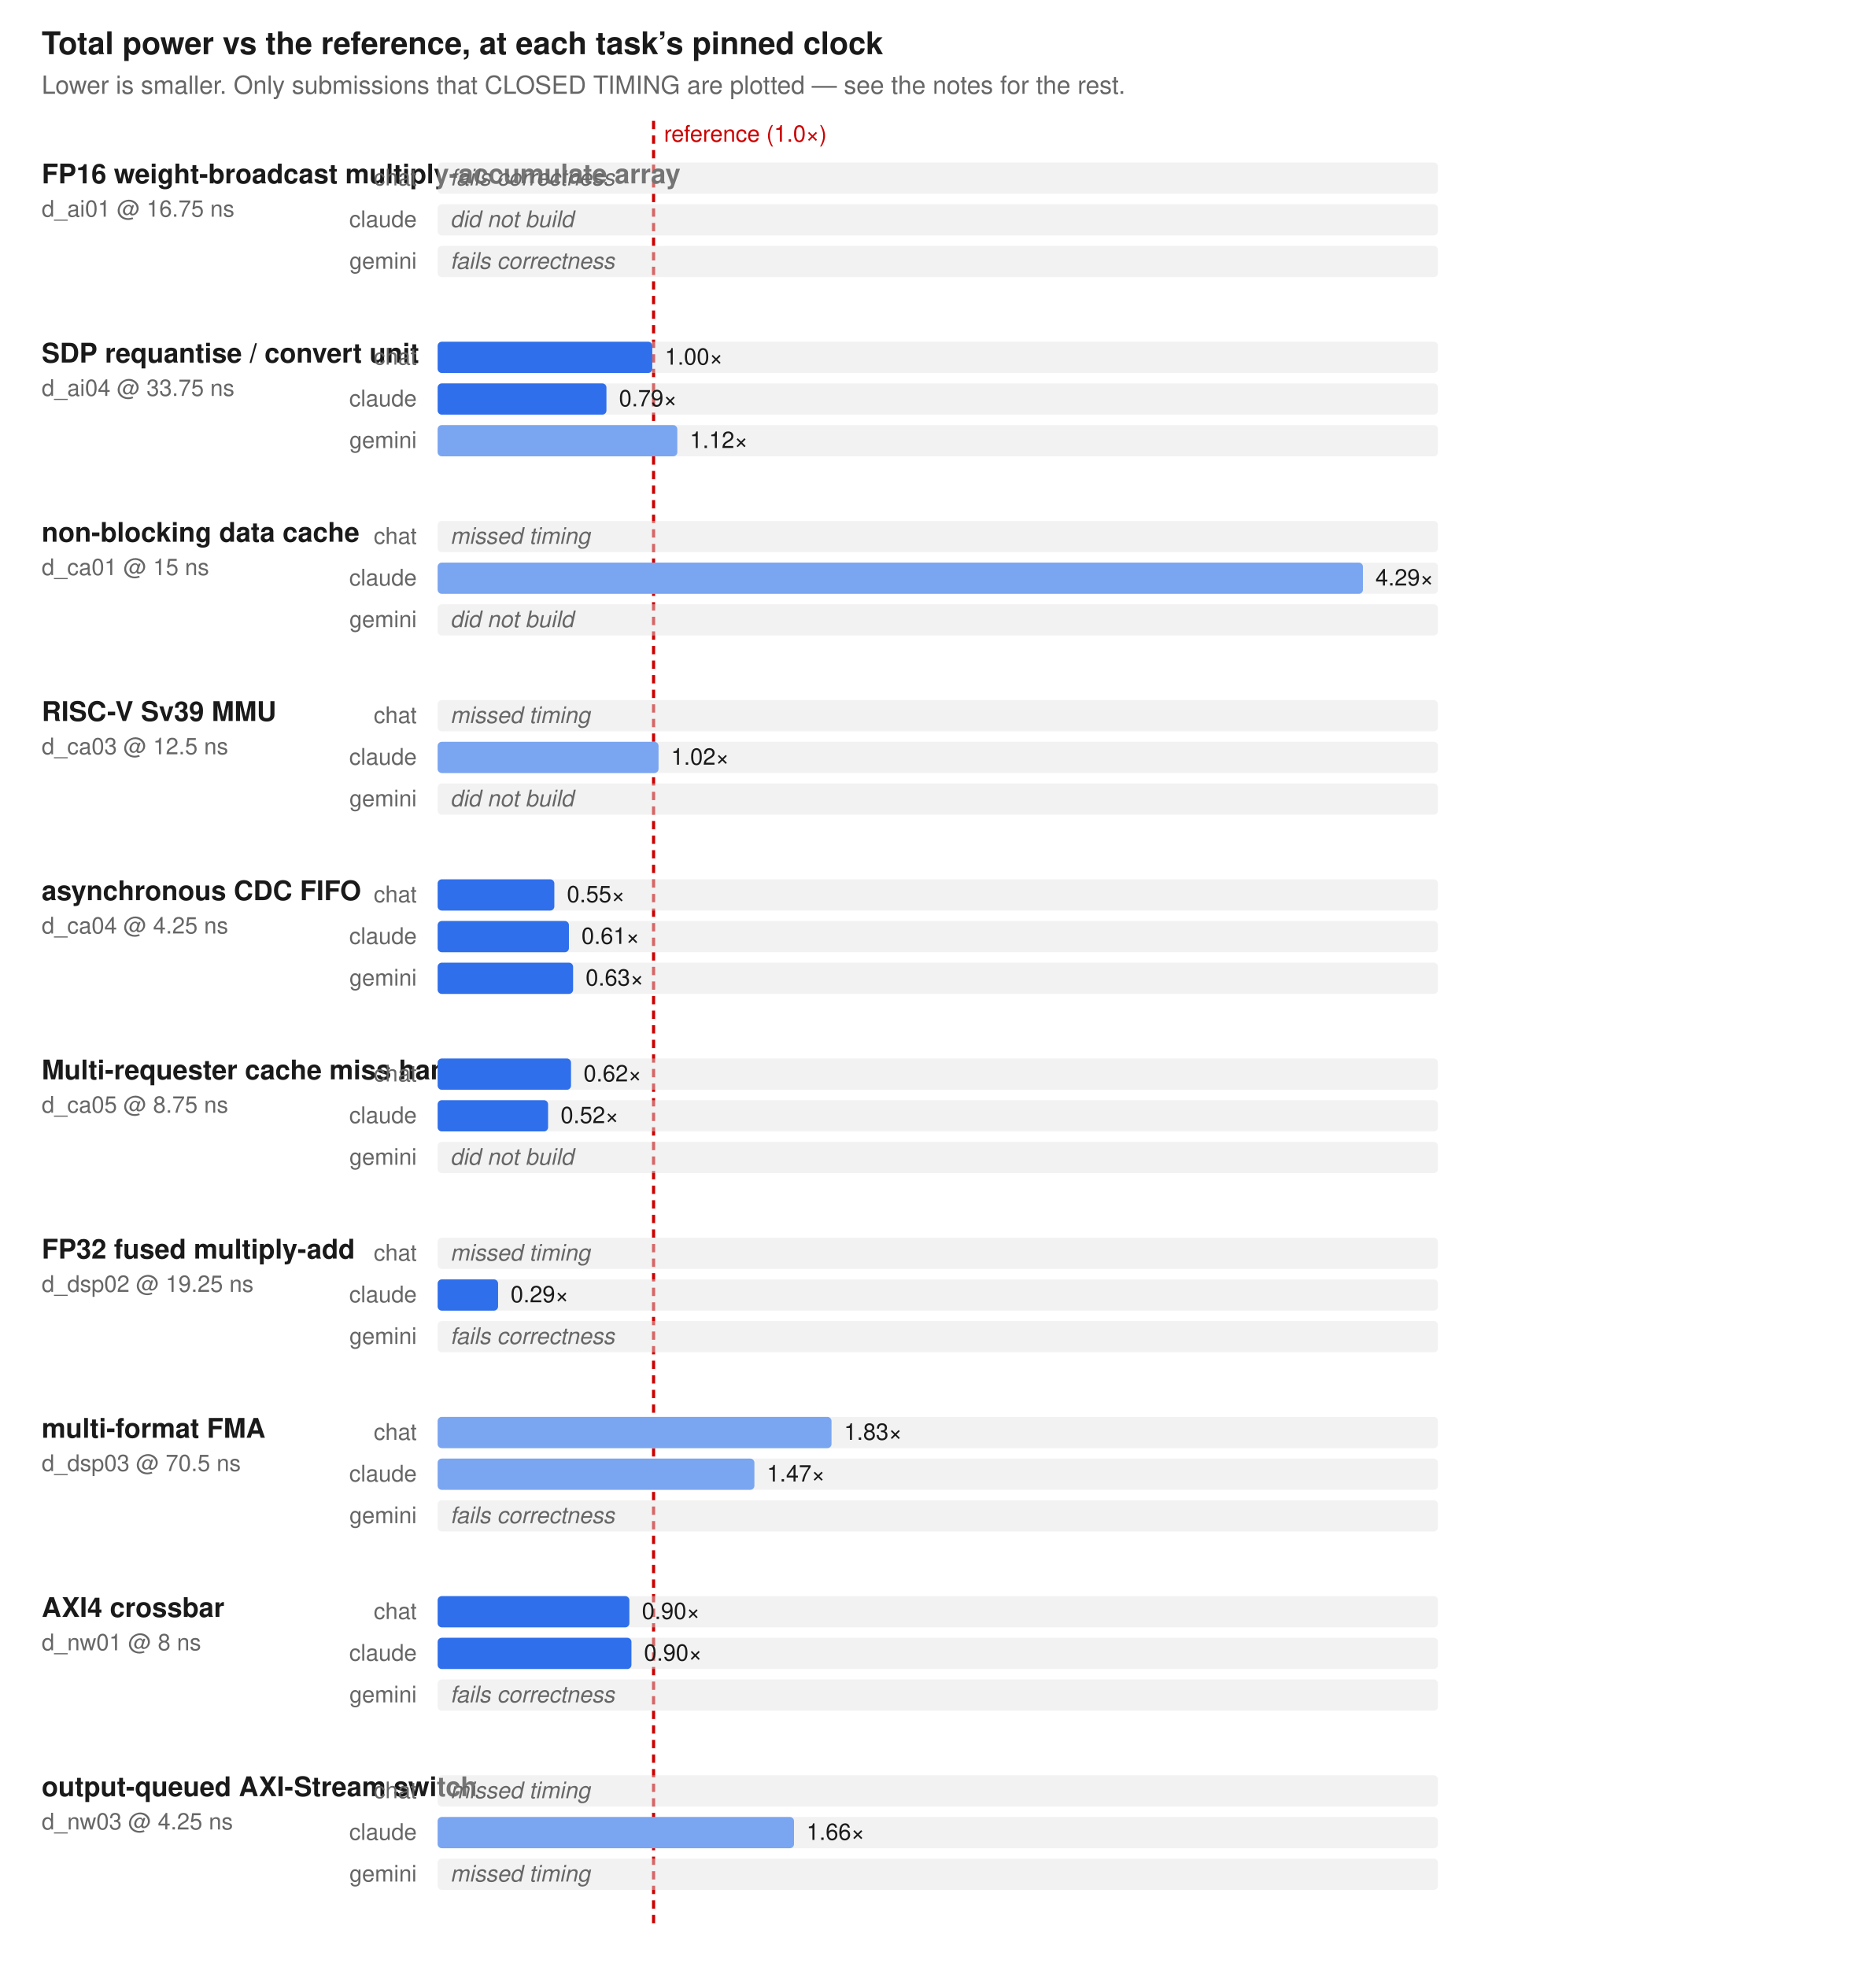
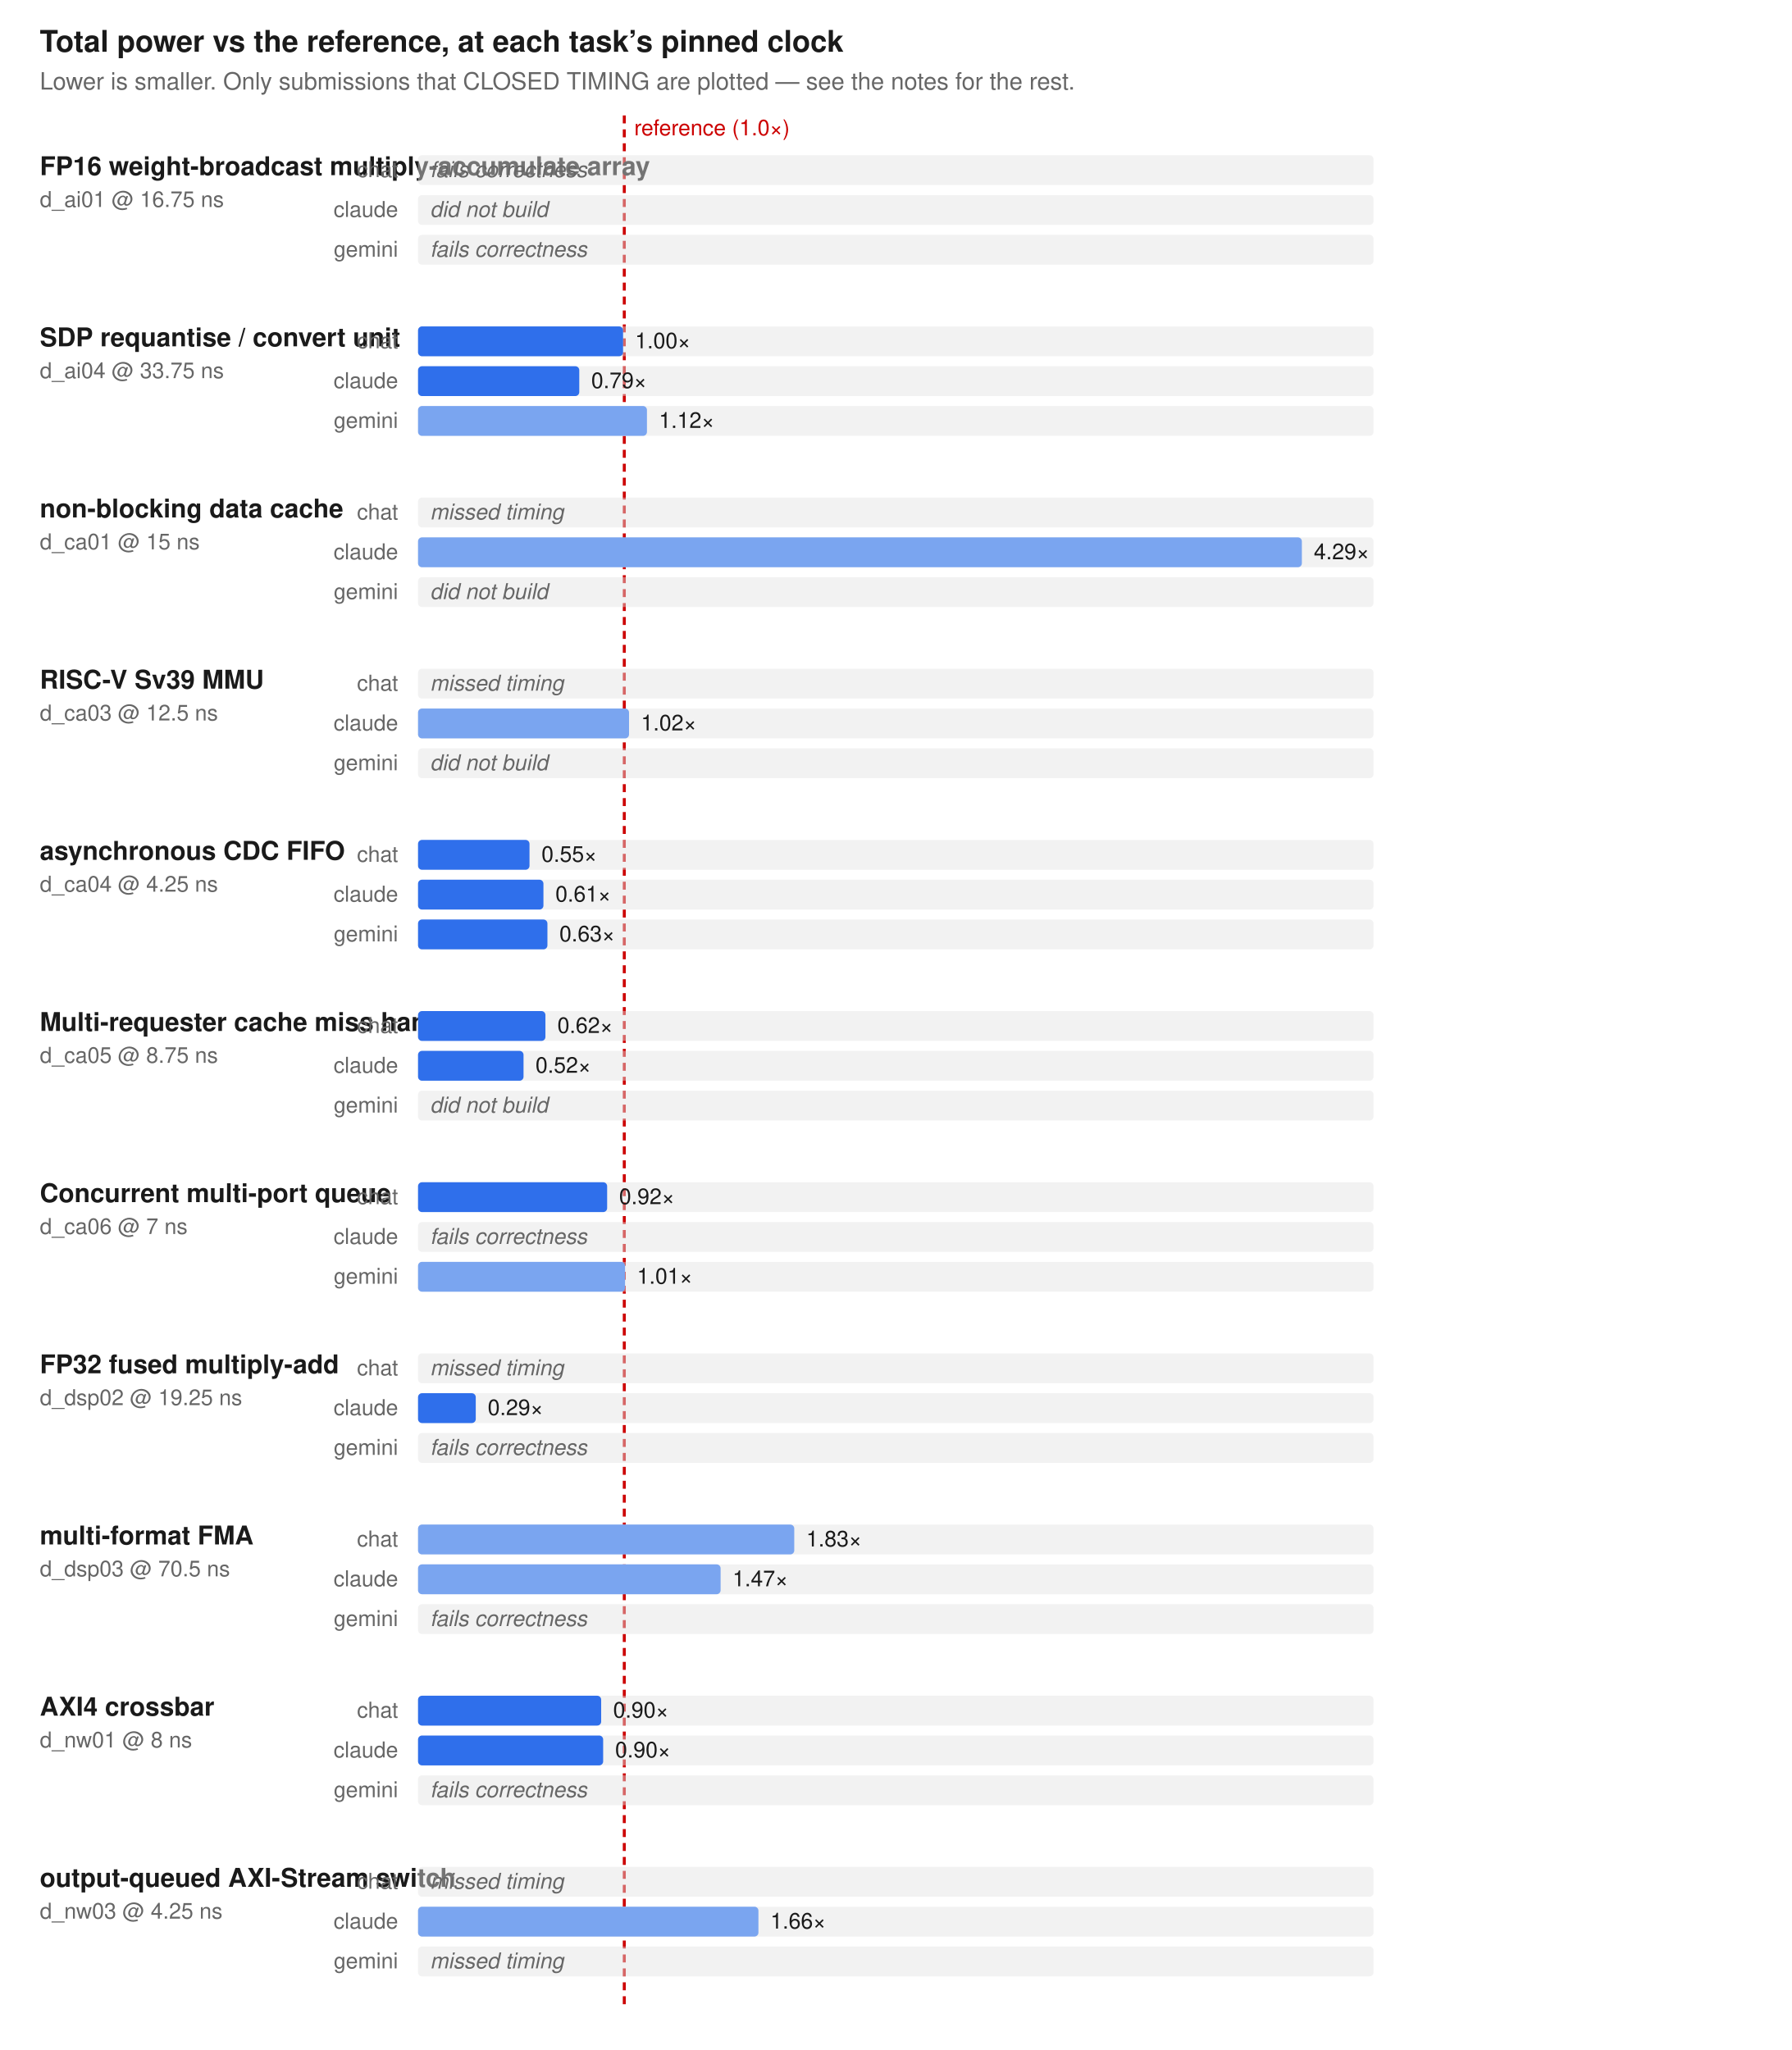
- <svg xmlns="http://www.w3.org/2000/svg" viewBox="0 0 900 944" font-family="-apple-system,BlinkMacSystemFont,Segoe UI,Helvetica,Arial,sans-serif">
-   <rect width="900" height="944" fill="none" />
+ <svg xmlns="http://www.w3.org/2000/svg" viewBox="0 0 900 1030" font-family="-apple-system,BlinkMacSystemFont,Segoe UI,Helvetica,Arial,sans-serif">
+   <rect width="900" height="1030" fill="none" />
  <text x="20" y="26" fill="#1a1a1a" font-size="15" font-weight="600">Total power vs the reference, at each task’s pinned clock</text>
  <text x="20" y="45" fill="#666" font-size="12">Lower is smaller. Only submissions that CLOSED TIMING are plotted — see the notes for the rest.</text>
-   <line x1="313.613" y1="58" x2="313.613" y2="924" stroke="#c00" stroke-width="1.5" stroke-dasharray="4 3" />
+   <line x1="313.613" y1="58" x2="313.613" y2="1010" stroke="#c00" stroke-width="1.5" stroke-dasharray="4 3" />
  <text x="318.613" y="68" fill="#c00" font-size="11">reference (1.0×)</text>
  <text x="20" y="88" fill="#1a1a1a" font-size="13" font-weight="600">FP16 weight-broadcast multiply-accumulate array</text>
  <text x="20" y="104" fill="#666" font-size="11">d_ai01 @ 16.75 ns</text>
  <text x="200" y="89" fill="#666" font-size="11" text-anchor="end">chat</text>
  <rect x="210" y="78" width="480" height="15" rx="2" fill="#e3e3e3" opacity="0.45" />
  <text x="216" y="89" fill="#666" font-size="11" font-style="italic">fails correctness</text>
  <text x="200" y="109" fill="#666" font-size="11" text-anchor="end">claude</text>
  <rect x="210" y="98" width="480" height="15" rx="2" fill="#e3e3e3" opacity="0.45" />
  <text x="216" y="109" fill="#666" font-size="11" font-style="italic">did not build</text>
  <text x="200" y="129" fill="#666" font-size="11" text-anchor="end">gemini</text>
  <rect x="210" y="118" width="480" height="15" rx="2" fill="#e3e3e3" opacity="0.45" />
  <text x="216" y="129" fill="#666" font-size="11" font-style="italic">fails correctness</text>
  <text x="20" y="174" fill="#1a1a1a" font-size="13" font-weight="600">SDP requantise / convert unit</text>
  <text x="20" y="190" fill="#666" font-size="11">d_ai04 @ 33.75 ns</text>
  <text x="200" y="175" fill="#666" font-size="11" text-anchor="end">chat</text>
  <rect x="210" y="164" width="480" height="15" rx="2" fill="#e3e3e3" opacity="0.45" />
  <rect x="210" y="164" width="103" height="15" rx="2" fill="#2f6feb" />
  <text x="319" y="175" fill="#1a1a1a" font-size="11">1.00×</text>
  <text x="200" y="195" fill="#666" font-size="11" text-anchor="end">claude</text>
  <rect x="210" y="184" width="480" height="15" rx="2" fill="#e3e3e3" opacity="0.45" />
  <rect x="210" y="184" width="81" height="15" rx="2" fill="#2f6feb" />
  <text x="297" y="195" fill="#1a1a1a" font-size="11">0.79×</text>
  <text x="200" y="215" fill="#666" font-size="11" text-anchor="end">gemini</text>
  <rect x="210" y="204" width="480" height="15" rx="2" fill="#e3e3e3" opacity="0.45" />
  <rect x="210" y="204" width="115" height="15" rx="2" fill="#7aa5f0" />
  <text x="331" y="215" fill="#1a1a1a" font-size="11">1.12×</text>
  <text x="20" y="260" fill="#1a1a1a" font-size="13" font-weight="600">non-blocking data cache</text>
  <text x="20" y="276" fill="#666" font-size="11">d_ca01 @ 15 ns</text>
  <text x="200" y="261" fill="#666" font-size="11" text-anchor="end">chat</text>
  <rect x="210" y="250" width="480" height="15" rx="2" fill="#e3e3e3" opacity="0.45" />
  <text x="216" y="261" fill="#666" font-size="11" font-style="italic">missed timing</text>
  <text x="200" y="281" fill="#666" font-size="11" text-anchor="end">claude</text>
  <rect x="210" y="270" width="480" height="15" rx="2" fill="#e3e3e3" opacity="0.45" />
  <rect x="210" y="270" width="444" height="15" rx="2" fill="#7aa5f0" />
  <text x="660" y="281" fill="#1a1a1a" font-size="11">4.29×</text>
  <text x="200" y="301" fill="#666" font-size="11" text-anchor="end">gemini</text>
  <rect x="210" y="290" width="480" height="15" rx="2" fill="#e3e3e3" opacity="0.45" />
  <text x="216" y="301" fill="#666" font-size="11" font-style="italic">did not build</text>
  <text x="20" y="346" fill="#1a1a1a" font-size="13" font-weight="600">RISC-V Sv39 MMU</text>
  <text x="20" y="362" fill="#666" font-size="11">d_ca03 @ 12.5 ns</text>
  <text x="200" y="347" fill="#666" font-size="11" text-anchor="end">chat</text>
  <rect x="210" y="336" width="480" height="15" rx="2" fill="#e3e3e3" opacity="0.45" />
  <text x="216" y="347" fill="#666" font-size="11" font-style="italic">missed timing</text>
  <text x="200" y="367" fill="#666" font-size="11" text-anchor="end">claude</text>
  <rect x="210" y="356" width="480" height="15" rx="2" fill="#e3e3e3" opacity="0.45" />
  <rect x="210" y="356" width="106" height="15" rx="2" fill="#7aa5f0" />
  <text x="322" y="367" fill="#1a1a1a" font-size="11">1.02×</text>
  <text x="200" y="387" fill="#666" font-size="11" text-anchor="end">gemini</text>
  <rect x="210" y="376" width="480" height="15" rx="2" fill="#e3e3e3" opacity="0.45" />
  <text x="216" y="387" fill="#666" font-size="11" font-style="italic">did not build</text>
  <text x="20" y="432" fill="#1a1a1a" font-size="13" font-weight="600">asynchronous CDC FIFO</text>
  <text x="20" y="448" fill="#666" font-size="11">d_ca04 @ 4.25 ns</text>
  <text x="200" y="433" fill="#666" font-size="11" text-anchor="end">chat</text>
  <rect x="210" y="422" width="480" height="15" rx="2" fill="#e3e3e3" opacity="0.45" />
  <rect x="210" y="422" width="56" height="15" rx="2" fill="#2f6feb" />
  <text x="272" y="433" fill="#1a1a1a" font-size="11">0.55×</text>
  <text x="200" y="453" fill="#666" font-size="11" text-anchor="end">claude</text>
  <rect x="210" y="442" width="480" height="15" rx="2" fill="#e3e3e3" opacity="0.45" />
  <rect x="210" y="442" width="63" height="15" rx="2" fill="#2f6feb" />
  <text x="279" y="453" fill="#1a1a1a" font-size="11">0.61×</text>
  <text x="200" y="473" fill="#666" font-size="11" text-anchor="end">gemini</text>
  <rect x="210" y="462" width="480" height="15" rx="2" fill="#e3e3e3" opacity="0.45" />
  <rect x="210" y="462" width="65" height="15" rx="2" fill="#2f6feb" />
  <text x="281" y="473" fill="#1a1a1a" font-size="11">0.63×</text>
  <text x="20" y="518" fill="#1a1a1a" font-size="13" font-weight="600">Multi-requester cache miss handler</text>
  <text x="20" y="534" fill="#666" font-size="11">d_ca05 @ 8.75 ns</text>
  <text x="200" y="519" fill="#666" font-size="11" text-anchor="end">chat</text>
  <rect x="210" y="508" width="480" height="15" rx="2" fill="#e3e3e3" opacity="0.45" />
  <rect x="210" y="508" width="64" height="15" rx="2" fill="#2f6feb" />
  <text x="280" y="519" fill="#1a1a1a" font-size="11">0.62×</text>
  <text x="200" y="539" fill="#666" font-size="11" text-anchor="end">claude</text>
  <rect x="210" y="528" width="480" height="15" rx="2" fill="#e3e3e3" opacity="0.45" />
  <rect x="210" y="528" width="53" height="15" rx="2" fill="#2f6feb" />
  <text x="269" y="539" fill="#1a1a1a" font-size="11">0.52×</text>
  <text x="200" y="559" fill="#666" font-size="11" text-anchor="end">gemini</text>
  <rect x="210" y="548" width="480" height="15" rx="2" fill="#e3e3e3" opacity="0.45" />
  <text x="216" y="559" fill="#666" font-size="11" font-style="italic">did not build</text>
-   <text x="20" y="604" fill="#1a1a1a" font-size="13" font-weight="600">FP32 fused multiply-add</text>
-   <text x="20" y="620" fill="#666" font-size="11">d_dsp02 @ 19.25 ns</text>
+   <text x="20" y="604" fill="#1a1a1a" font-size="13" font-weight="600">Concurrent multi-port queue</text>
+   <text x="20" y="620" fill="#666" font-size="11">d_ca06 @ 7 ns</text>
  <text x="200" y="605" fill="#666" font-size="11" text-anchor="end">chat</text>
  <rect x="210" y="594" width="480" height="15" rx="2" fill="#e3e3e3" opacity="0.45" />
-   <text x="216" y="605" fill="#666" font-size="11" font-style="italic">missed timing</text>
+   <rect x="210" y="594" width="95" height="15" rx="2" fill="#2f6feb" />
+   <text x="311" y="605" fill="#1a1a1a" font-size="11">0.92×</text>
  <text x="200" y="625" fill="#666" font-size="11" text-anchor="end">claude</text>
  <rect x="210" y="614" width="480" height="15" rx="2" fill="#e3e3e3" opacity="0.45" />
-   <rect x="210" y="614" width="29" height="15" rx="2" fill="#2f6feb" />
-   <text x="245" y="625" fill="#1a1a1a" font-size="11">0.29×</text>
+   <text x="216" y="625" fill="#666" font-size="11" font-style="italic">fails correctness</text>
  <text x="200" y="645" fill="#666" font-size="11" text-anchor="end">gemini</text>
  <rect x="210" y="634" width="480" height="15" rx="2" fill="#e3e3e3" opacity="0.45" />
-   <text x="216" y="645" fill="#666" font-size="11" font-style="italic">fails correctness</text>
-   <text x="20" y="690" fill="#1a1a1a" font-size="13" font-weight="600">multi-format FMA</text>
-   <text x="20" y="706" fill="#666" font-size="11">d_dsp03 @ 70.5 ns</text>
+   <rect x="210" y="634" width="104" height="15" rx="2" fill="#7aa5f0" />
+   <text x="320" y="645" fill="#1a1a1a" font-size="11">1.01×</text>
+   <text x="20" y="690" fill="#1a1a1a" font-size="13" font-weight="600">FP32 fused multiply-add</text>
+   <text x="20" y="706" fill="#666" font-size="11">d_dsp02 @ 19.25 ns</text>
  <text x="200" y="691" fill="#666" font-size="11" text-anchor="end">chat</text>
  <rect x="210" y="680" width="480" height="15" rx="2" fill="#e3e3e3" opacity="0.45" />
-   <rect x="210" y="680" width="189" height="15" rx="2" fill="#7aa5f0" />
-   <text x="405" y="691" fill="#1a1a1a" font-size="11">1.83×</text>
+   <text x="216" y="691" fill="#666" font-size="11" font-style="italic">missed timing</text>
  <text x="200" y="711" fill="#666" font-size="11" text-anchor="end">claude</text>
  <rect x="210" y="700" width="480" height="15" rx="2" fill="#e3e3e3" opacity="0.45" />
-   <rect x="210" y="700" width="152" height="15" rx="2" fill="#7aa5f0" />
-   <text x="368" y="711" fill="#1a1a1a" font-size="11">1.47×</text>
+   <rect x="210" y="700" width="29" height="15" rx="2" fill="#2f6feb" />
+   <text x="245" y="711" fill="#1a1a1a" font-size="11">0.29×</text>
  <text x="200" y="731" fill="#666" font-size="11" text-anchor="end">gemini</text>
  <rect x="210" y="720" width="480" height="15" rx="2" fill="#e3e3e3" opacity="0.45" />
  <text x="216" y="731" fill="#666" font-size="11" font-style="italic">fails correctness</text>
-   <text x="20" y="776" fill="#1a1a1a" font-size="13" font-weight="600">AXI4 crossbar</text>
-   <text x="20" y="792" fill="#666" font-size="11">d_nw01 @ 8 ns</text>
+   <text x="20" y="776" fill="#1a1a1a" font-size="13" font-weight="600">multi-format FMA</text>
+   <text x="20" y="792" fill="#666" font-size="11">d_dsp03 @ 70.5 ns</text>
  <text x="200" y="777" fill="#666" font-size="11" text-anchor="end">chat</text>
  <rect x="210" y="766" width="480" height="15" rx="2" fill="#e3e3e3" opacity="0.45" />
-   <rect x="210" y="766" width="92" height="15" rx="2" fill="#2f6feb" />
-   <text x="308" y="777" fill="#1a1a1a" font-size="11">0.90×</text>
+   <rect x="210" y="766" width="189" height="15" rx="2" fill="#7aa5f0" />
+   <text x="405" y="777" fill="#1a1a1a" font-size="11">1.83×</text>
  <text x="200" y="797" fill="#666" font-size="11" text-anchor="end">claude</text>
  <rect x="210" y="786" width="480" height="15" rx="2" fill="#e3e3e3" opacity="0.45" />
-   <rect x="210" y="786" width="93" height="15" rx="2" fill="#2f6feb" />
-   <text x="309" y="797" fill="#1a1a1a" font-size="11">0.90×</text>
+   <rect x="210" y="786" width="152" height="15" rx="2" fill="#7aa5f0" />
+   <text x="368" y="797" fill="#1a1a1a" font-size="11">1.47×</text>
  <text x="200" y="817" fill="#666" font-size="11" text-anchor="end">gemini</text>
  <rect x="210" y="806" width="480" height="15" rx="2" fill="#e3e3e3" opacity="0.45" />
  <text x="216" y="817" fill="#666" font-size="11" font-style="italic">fails correctness</text>
-   <text x="20" y="862" fill="#1a1a1a" font-size="13" font-weight="600">output-queued AXI-Stream switch</text>
-   <text x="20" y="878" fill="#666" font-size="11">d_nw03 @ 4.25 ns</text>
+   <text x="20" y="862" fill="#1a1a1a" font-size="13" font-weight="600">AXI4 crossbar</text>
+   <text x="20" y="878" fill="#666" font-size="11">d_nw01 @ 8 ns</text>
  <text x="200" y="863" fill="#666" font-size="11" text-anchor="end">chat</text>
  <rect x="210" y="852" width="480" height="15" rx="2" fill="#e3e3e3" opacity="0.45" />
-   <text x="216" y="863" fill="#666" font-size="11" font-style="italic">missed timing</text>
+   <rect x="210" y="852" width="92" height="15" rx="2" fill="#2f6feb" />
+   <text x="308" y="863" fill="#1a1a1a" font-size="11">0.90×</text>
  <text x="200" y="883" fill="#666" font-size="11" text-anchor="end">claude</text>
  <rect x="210" y="872" width="480" height="15" rx="2" fill="#e3e3e3" opacity="0.45" />
-   <rect x="210" y="872" width="171" height="15" rx="2" fill="#7aa5f0" />
-   <text x="387" y="883" fill="#1a1a1a" font-size="11">1.66×</text>
+   <rect x="210" y="872" width="93" height="15" rx="2" fill="#2f6feb" />
+   <text x="309" y="883" fill="#1a1a1a" font-size="11">0.90×</text>
  <text x="200" y="903" fill="#666" font-size="11" text-anchor="end">gemini</text>
  <rect x="210" y="892" width="480" height="15" rx="2" fill="#e3e3e3" opacity="0.45" />
-   <text x="216" y="903" fill="#666" font-size="11" font-style="italic">missed timing</text>
+   <text x="216" y="903" fill="#666" font-size="11" font-style="italic">fails correctness</text>
+   <text x="20" y="948" fill="#1a1a1a" font-size="13" font-weight="600">output-queued AXI-Stream switch</text>
+   <text x="20" y="964" fill="#666" font-size="11">d_nw03 @ 4.25 ns</text>
+   <text x="200" y="949" fill="#666" font-size="11" text-anchor="end">chat</text>
+   <rect x="210" y="938" width="480" height="15" rx="2" fill="#e3e3e3" opacity="0.45" />
+   <text x="216" y="949" fill="#666" font-size="11" font-style="italic">missed timing</text>
+   <text x="200" y="969" fill="#666" font-size="11" text-anchor="end">claude</text>
+   <rect x="210" y="958" width="480" height="15" rx="2" fill="#e3e3e3" opacity="0.45" />
+   <rect x="210" y="958" width="171" height="15" rx="2" fill="#7aa5f0" />
+   <text x="387" y="969" fill="#1a1a1a" font-size="11">1.66×</text>
+   <text x="200" y="989" fill="#666" font-size="11" text-anchor="end">gemini</text>
+   <rect x="210" y="978" width="480" height="15" rx="2" fill="#e3e3e3" opacity="0.45" />
+   <text x="216" y="989" fill="#666" font-size="11" font-style="italic">missed timing</text>
</svg>
